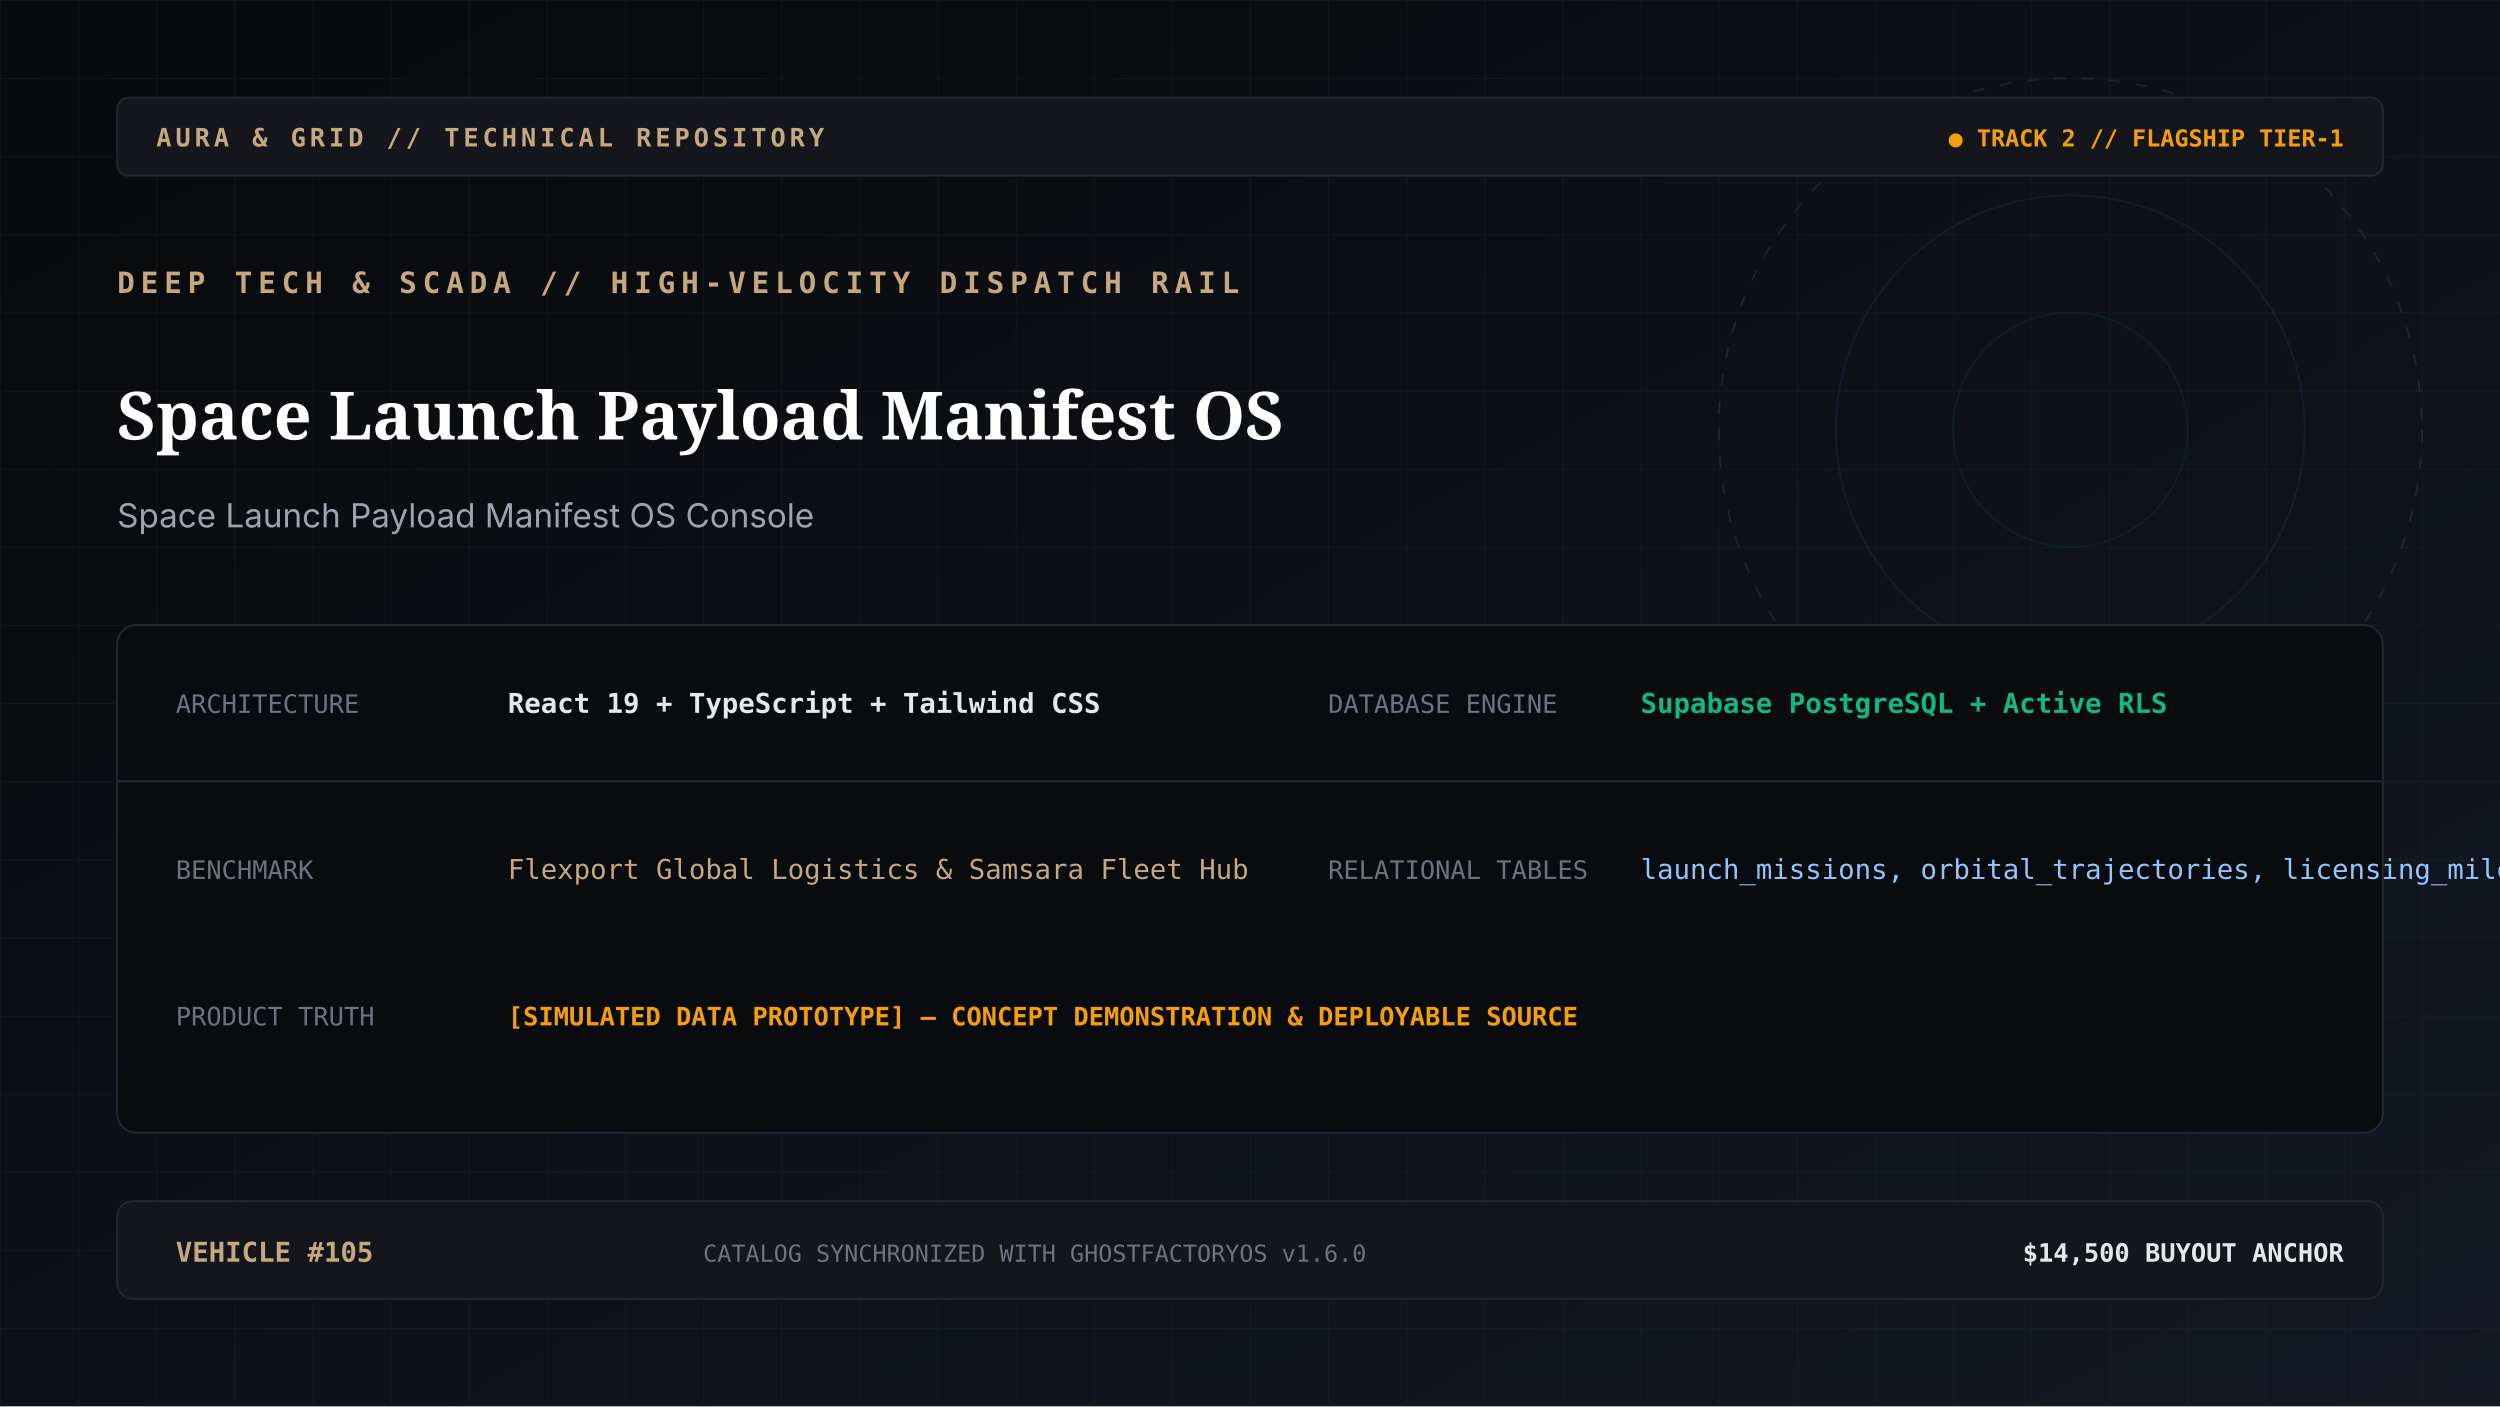
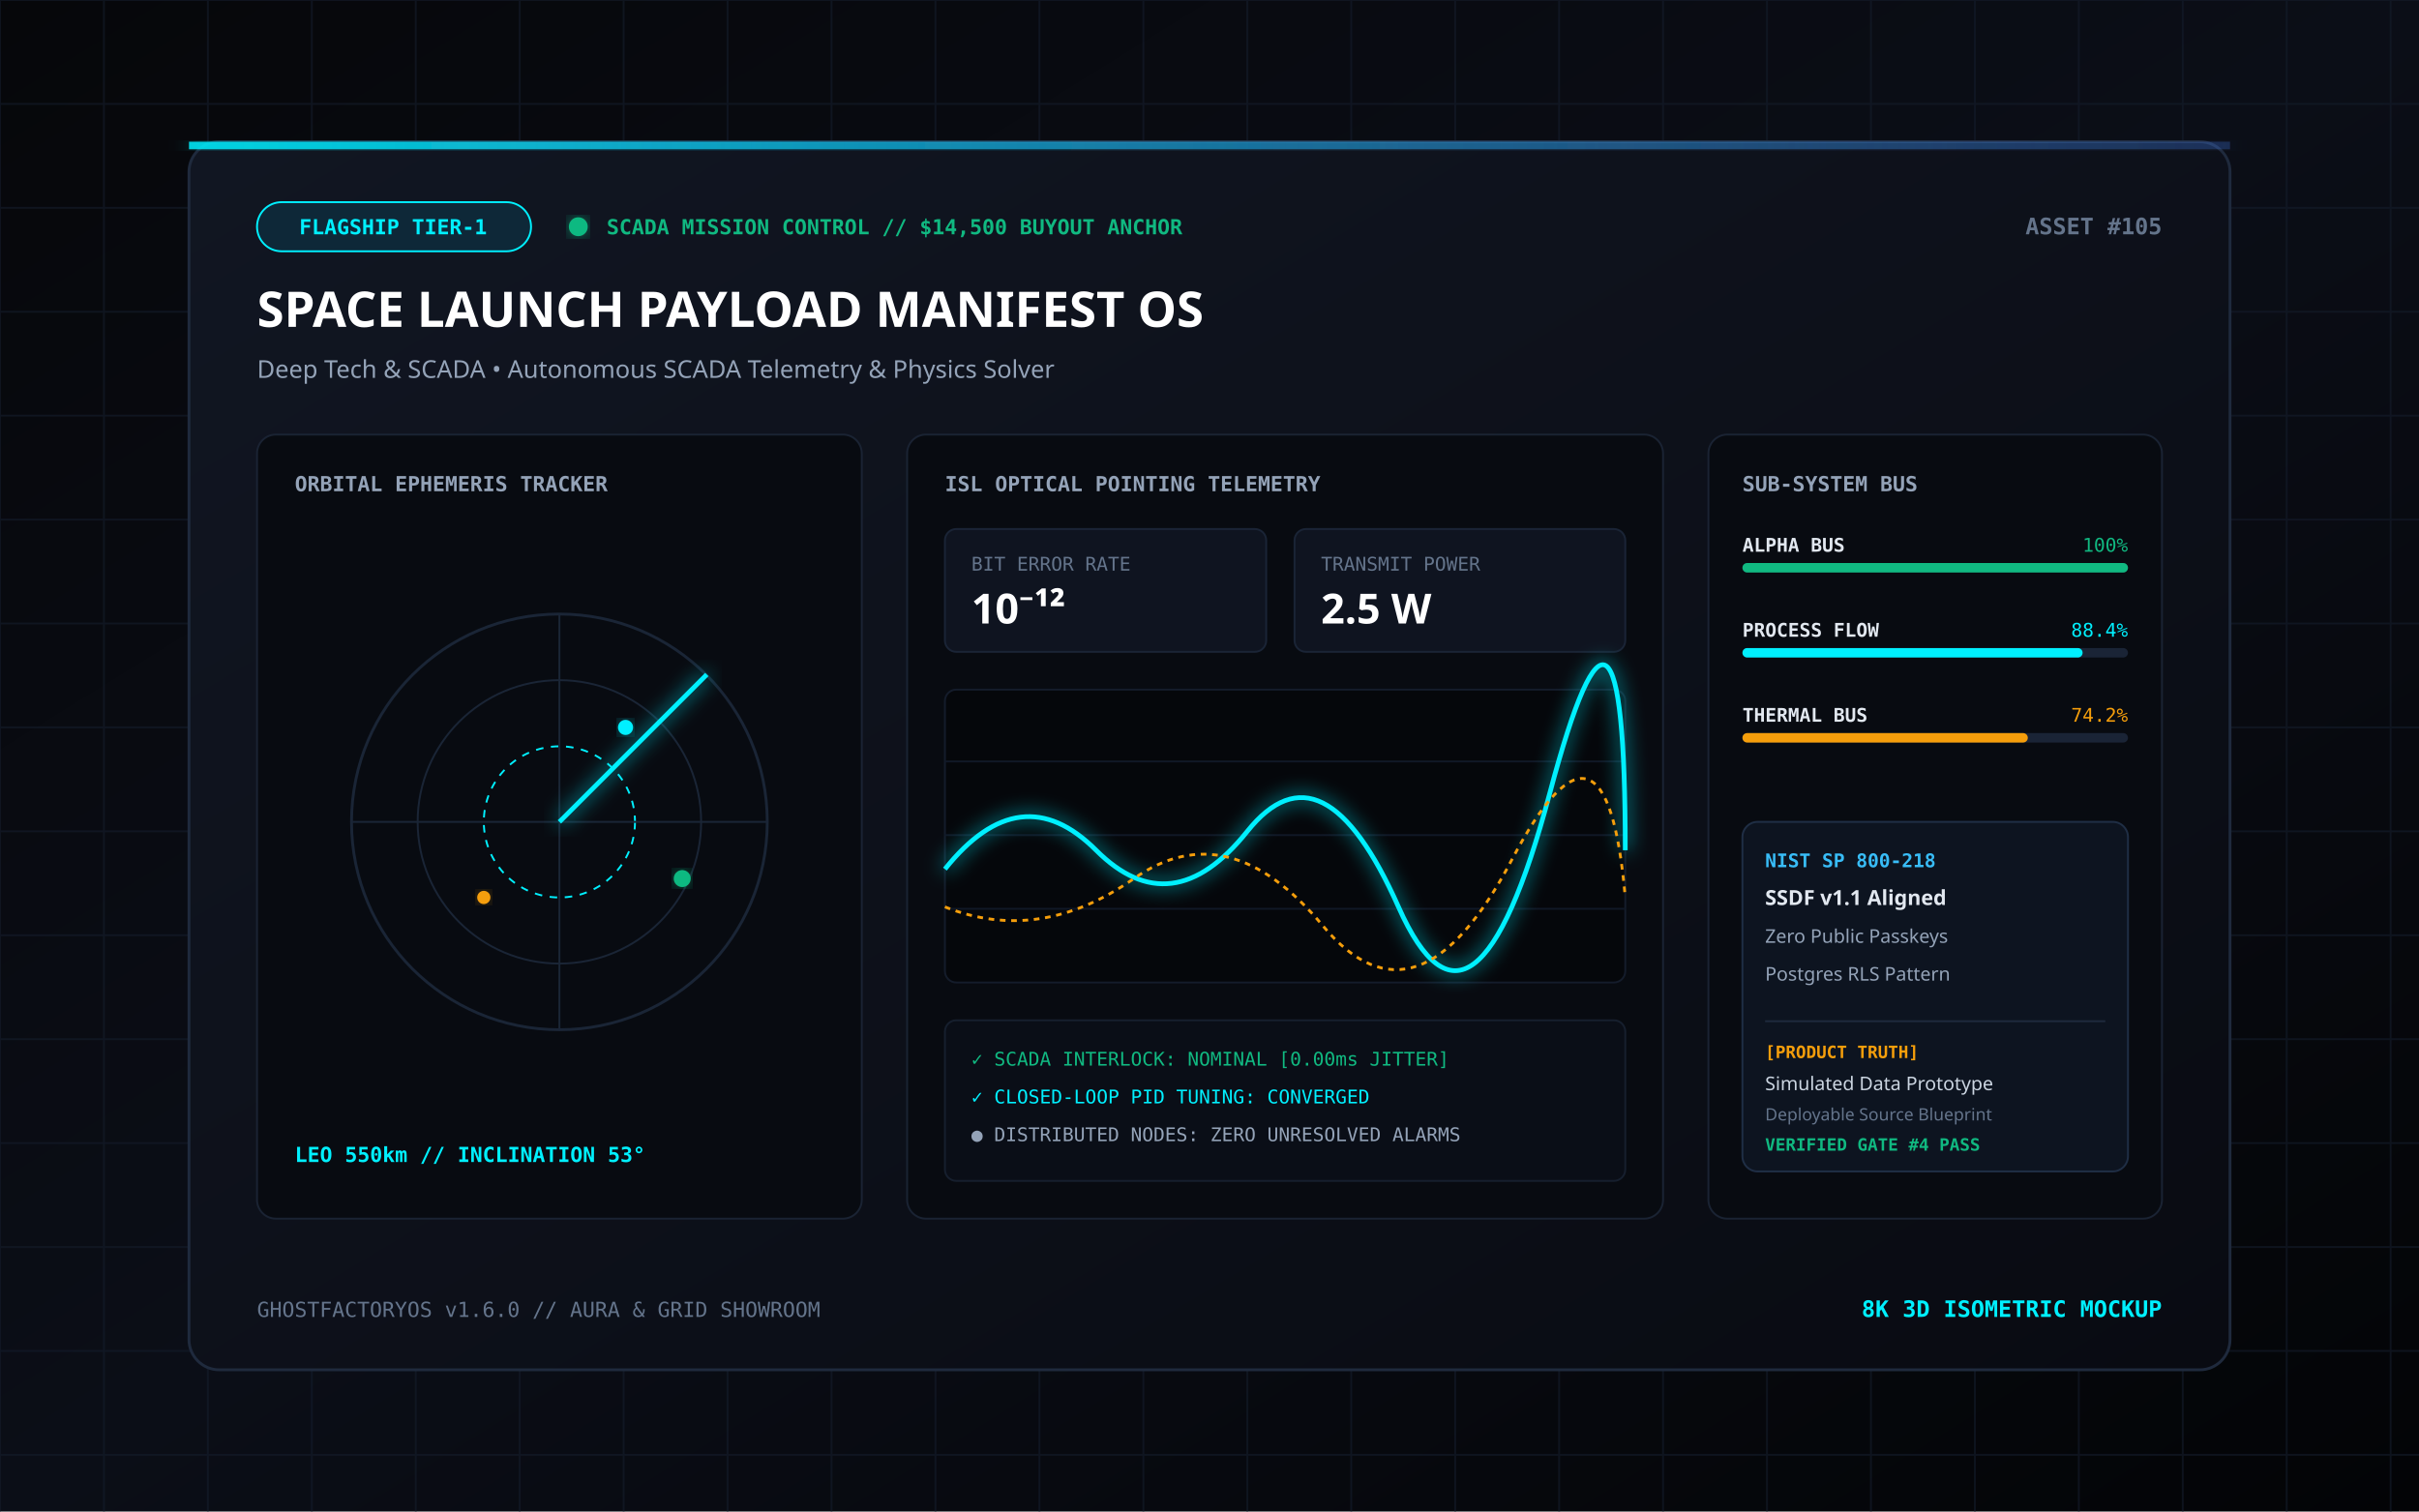
- <svg xmlns="http://www.w3.org/2000/svg" width="1280" height="720" viewBox="0 0 1280 720">
+ <svg xmlns="http://www.w3.org/2000/svg" width="1280" height="800" viewBox="0 0 1280 800">
  <defs>
-     <linearGradient id="bg-105" x1="0%" y1="0%" x2="100%" y2="100%">
-       <stop offset="0%" stop-color="#08090A" />
-       <stop offset="50%" stop-color="#0D1017" />
-       <stop offset="100%" stop-color="#141824" />
+     <linearGradient id="bgGrad_105" x1="0%" y1="0%" x2="100%" y2="100%">
+       <stop offset="0%" stop-color="#06070A" />
+       <stop offset="50%" stop-color="#0B0E17" />
+       <stop offset="100%" stop-color="#030406" />
    </linearGradient>
-     <pattern id="grid-105" width="40" height="40" patternUnits="userSpaceOnUse">
-       <path d="M 40 0 L 0 0 0 40" fill="none" stroke="#232630" stroke-width="0.75" stroke-opacity="0.45" />
-     </pattern>
+     <linearGradient id="cardGrad_105" x1="0%" y1="0%" x2="100%" y2="100%">
+       <stop offset="0%" stop-color="#111622" />
+       <stop offset="100%" stop-color="#090B12" />
+     </linearGradient>
+     <linearGradient id="cyanGlow_105" x1="0%" y1="0%" x2="100%" y2="0%">
+       <stop offset="0%" stop-color="#00F0FF" stop-opacity="0.85" />
+       <stop offset="100%" stop-color="#3B82F6" stop-opacity="0.25" />
+     </linearGradient>
+     <linearGradient id="amberGlow_105" x1="0%" y1="0%" x2="100%" y2="0%">
+       <stop offset="0%" stop-color="#F59E0B" stop-opacity="0.9" />
+       <stop offset="100%" stop-color="#EF4444" stop-opacity="0.2" />
+     </linearGradient>
+     <filter id="glow_105">
+       <feGaussianBlur stdDeviation="5" result="blur" />
+       <feMerge>
+         <feMergeNode in="blur" />
+         <feMergeNode in="SourceGraphic" />
+       </feMerge>
+     </filter>
  </defs>
-   <rect width="1280" height="720" fill="url(#bg-105)" />
-   <rect width="1280" height="720" fill="url(#grid-105)" />
-   <circle cx="1060" cy="220" r="180" fill="none" stroke="#C5A880" stroke-width="1" stroke-opacity="0.12" stroke-dasharray="6 8" />
-   <circle cx="1060" cy="220" r="120" fill="none" stroke="#3B82F6" stroke-width="1" stroke-opacity="0.1" />
-   <circle cx="1060" cy="220" r="60" fill="none" stroke="#10B981" stroke-width="1" stroke-opacity="0.08" />
-   <rect x="60" y="50" width="1160" height="40" fill="#14161C" rx="6" stroke="#232630" stroke-width="1" />
-   <text x="80" y="75" fill="#C5A880" font-family="'JetBrains Mono', monospace" font-size="13" font-weight="600" letter-spacing="2">AURA &amp; GRID // TECHNICAL REPOSITORY</text>
-   <text x="1200" y="75" text-anchor="end" fill="#F59E0B" font-family="'JetBrains Mono', monospace" font-size="12" font-weight="bold">● TRACK 2 // FLAGSHIP TIER-1</text>
-   <text x="60" y="150" fill="#C5A880" font-family="'JetBrains Mono', monospace" font-size="15" font-weight="bold" letter-spacing="3">DEEP TECH &amp; SCADA // HIGH-VELOCITY DISPATCH RAIL</text>
-   <text x="60" y="225" fill="#FFFFFF" font-family="'Playfair Display', Georgia, serif" font-size="34" font-weight="bold">Space Launch Payload Manifest OS</text>
-   <text x="60" y="270" fill="#9CA3AF" font-family="'Inter', sans-serif" font-size="17">Space Launch Payload Manifest OS Console</text>
-   <rect x="60" y="320" width="1160" height="260" fill="#090B0E" rx="10" stroke="#232630" stroke-width="1" />
-   <line x1="60" y1="400" x2="1220" y2="400" stroke="#232630" stroke-width="1" />
-   <text x="90" y="365" fill="#6B7280" font-family="'JetBrains Mono', monospace" font-size="13">ARCHITECTURE</text>
-   <text x="260" y="365" fill="#E5E7EB" font-family="'JetBrains Mono', monospace" font-size="14" font-weight="bold">React 19 + TypeScript + Tailwind CSS</text>
-   <text x="680" y="365" fill="#6B7280" font-family="'JetBrains Mono', monospace" font-size="13">DATABASE ENGINE</text>
-   <text x="840" y="365" fill="#10B981" font-family="'JetBrains Mono', monospace" font-size="14" font-weight="bold">Supabase PostgreSQL + Active RLS</text>
-   <text x="90" y="450" fill="#6B7280" font-family="'JetBrains Mono', monospace" font-size="13">BENCHMARK</text>
-   <text x="260" y="450" fill="#C5A880" font-family="'JetBrains Mono', monospace" font-size="14">Flexport Global Logistics &amp; Samsara Fleet Hub</text>
-   <text x="680" y="450" fill="#6B7280" font-family="'JetBrains Mono', monospace" font-size="13">RELATIONAL TABLES</text>
-   <text x="840" y="450" fill="#93C5FD" font-family="'JetBrains Mono', monospace" font-size="14">launch_missions, orbital_trajectories, licensing_milestones, payload_manifests</text>
-   <text x="90" y="525" fill="#6B7280" font-family="'JetBrains Mono', monospace" font-size="13">PRODUCT TRUTH</text>
-   <text x="260" y="525" fill="#F59E0B" font-family="'JetBrains Mono', monospace" font-size="13" font-weight="600">[SIMULATED DATA PROTOTYPE] — CONCEPT DEMONSTRATION &amp; DEPLOYABLE SOURCE</text>
-   <rect x="60" y="615" width="1160" height="50" fill="#14161C" rx="8" stroke="#232630" stroke-width="1" />
-   <text x="90" y="646" fill="#C5A880" font-family="'JetBrains Mono', monospace" font-size="14" font-weight="bold">VEHICLE #105</text>
-   <text x="360" y="646" fill="#6B7280" font-family="'JetBrains Mono', monospace" font-size="12">CATALOG SYNCHRONIZED WITH GHOSTFACTORYOS v1.6.0</text>
-   <text x="1200" y="646" text-anchor="end" fill="#E5E7EB" font-family="'JetBrains Mono', monospace" font-size="13" font-weight="bold">$14,500 BUYOUT ANCHOR</text>
+   <rect width="1280" height="800" fill="url(#bgGrad_105)" />
+   <g stroke="#141C2B" stroke-width="1" opacity="0.6">
+     <line x1="0" y1="0" x2="0" y2="800" />
+     <line x1="55" y1="0" x2="55" y2="800" />
+     <line x1="110" y1="0" x2="110" y2="800" />
+     <line x1="165" y1="0" x2="165" y2="800" />
+     <line x1="220" y1="0" x2="220" y2="800" />
+     <line x1="275" y1="0" x2="275" y2="800" />
+     <line x1="330" y1="0" x2="330" y2="800" />
+     <line x1="385" y1="0" x2="385" y2="800" />
+     <line x1="440" y1="0" x2="440" y2="800" />
+     <line x1="495" y1="0" x2="495" y2="800" />
+     <line x1="550" y1="0" x2="550" y2="800" />
+     <line x1="605" y1="0" x2="605" y2="800" />
+     <line x1="660" y1="0" x2="660" y2="800" />
+     <line x1="715" y1="0" x2="715" y2="800" />
+     <line x1="770" y1="0" x2="770" y2="800" />
+     <line x1="825" y1="0" x2="825" y2="800" />
+     <line x1="880" y1="0" x2="880" y2="800" />
+     <line x1="935" y1="0" x2="935" y2="800" />
+     <line x1="990" y1="0" x2="990" y2="800" />
+     <line x1="1045" y1="0" x2="1045" y2="800" />
+     <line x1="1100" y1="0" x2="1100" y2="800" />
+     <line x1="1155" y1="0" x2="1155" y2="800" />
+     <line x1="1210" y1="0" x2="1210" y2="800" />
+     <line x1="1265" y1="0" x2="1265" y2="800" />
+     <line x1="1320" y1="0" x2="1320" y2="800" />
+     <line x1="0" y1="0" x2="1280" y2="0" />
+     <line x1="0" y1="55" x2="1280" y2="55" />
+     <line x1="0" y1="110" x2="1280" y2="110" />
+     <line x1="0" y1="165" x2="1280" y2="165" />
+     <line x1="0" y1="220" x2="1280" y2="220" />
+     <line x1="0" y1="275" x2="1280" y2="275" />
+     <line x1="0" y1="330" x2="1280" y2="330" />
+     <line x1="0" y1="385" x2="1280" y2="385" />
+     <line x1="0" y1="440" x2="1280" y2="440" />
+     <line x1="0" y1="495" x2="1280" y2="495" />
+     <line x1="0" y1="550" x2="1280" y2="550" />
+     <line x1="0" y1="605" x2="1280" y2="605" />
+     <line x1="0" y1="660" x2="1280" y2="660" />
+     <line x1="0" y1="715" x2="1280" y2="715" />
+     <line x1="0" y1="770" x2="1280" y2="770" />
+     <line x1="0" y1="825" x2="1280" y2="825" />
+   </g>
+   <g transform="translate(100, 75)">
+     <rect x="0" y="0" width="1080" height="650" rx="16" fill="url(#cardGrad_105)" stroke="#1F2A3D" stroke-width="1.5" />
+     <rect x="0" y="0" width="1080" height="4" fill="url(#cyanGlow_105)" filter="url(#glow_105)" />
+     <g transform="translate(36, 32)">
+       <rect x="0" y="0" width="145" height="26" rx="13" fill="#0E2838" stroke="#00F0FF" stroke-width="1" />
+       <text x="72" y="17" fill="#00F0FF" font-family="monospace" font-size="11" font-weight="700" text-anchor="middle">FLAGSHIP TIER-1</text>
+       <circle cx="170" cy="13" r="5" fill="#10B981" filter="url(#glow_105)" />
+       <text x="185" y="17" fill="#10B981" font-family="monospace" font-size="11" font-weight="600">SCADA MISSION CONTROL // $14,500 BUYOUT ANCHOR</text>
+       <text x="1008" y="17" fill="#64748B" font-family="monospace" font-size="12" text-anchor="end" font-weight="600">ASSET #105</text>
+     </g>
+     <text x="36" y="98" fill="#FFFFFF" font-family="sans-serif" font-size="26" font-weight="800">SPACE LAUNCH PAYLOAD MANIFEST OS</text>
+     <text x="36" y="125" fill="#94A3B8" font-family="sans-serif" font-size="13" font-weight="500">Deep Tech &amp; SCADA • Autonomous SCADA Telemetry &amp; Physics Solver</text>
+     <g transform="translate(36, 155)">
+       <rect width="320" height="415" rx="10" fill="#080B11" stroke="#1A2333" stroke-width="1" />
+       <text x="20" y="30" fill="#94A3B8" font-family="monospace" font-size="11" font-weight="700">ORBITAL EPHEMERIS TRACKER</text>
+       <circle cx="160" cy="205" r="110" fill="none" stroke="#1A2536" stroke-width="1.5" />
+       <circle cx="160" cy="205" r="75" fill="none" stroke="#1A2536" stroke-width="1" />
+       <circle cx="160" cy="205" r="40" fill="none" stroke="#00F0FF" stroke-width="1" stroke-dasharray="4,4" />
+       <line x1="160" y1="95" x2="160" y2="315" stroke="#1A2536" stroke-width="1" />
+       <line x1="50" y1="205" x2="270" y2="205" stroke="#1A2536" stroke-width="1" />
+       <line x1="160" y1="205" x2="238" y2="127" stroke="#00F0FF" stroke-width="2.5" filter="url(#glow_105)" />
+       <circle cx="195" cy="155" r="4" fill="#00F0FF" filter="url(#glow_105)" />
+       <circle cx="120" cy="245" r="3.5" fill="#F59E0B" filter="url(#glow_105)" />
+       <circle cx="225" cy="235" r="4.5" fill="#10B981" filter="url(#glow_105)" />
+       <text x="20" y="385" fill="#00F0FF" font-family="monospace" font-size="11" font-weight="700">LEO 550km // INCLINATION 53°</text>
+     </g>
+     <g transform="translate(380, 155)">
+       <rect width="400" height="415" rx="10" fill="#080B11" stroke="#1A2333" stroke-width="1" />
+       <text x="20" y="30" fill="#94A3B8" font-family="monospace" font-size="11" font-weight="700">ISL OPTICAL POINTING TELEMETRY</text>
+       <g transform="translate(20, 50)">
+         <rect width="170" height="65" rx="6" fill="#0F1420" stroke="#1A2436" stroke-width="1" />
+         <text x="14" y="22" fill="#64748B" font-family="monospace" font-size="10">BIT ERROR RATE</text>
+         <text x="14" y="50" fill="#FFFFFF" font-family="sans-serif" font-size="22" font-weight="700">10⁻¹²</text>
+       </g>
+       <g transform="translate(205, 50)">
+         <rect width="175" height="65" rx="6" fill="#0F1420" stroke="#1A2436" stroke-width="1" />
+         <text x="14" y="22" fill="#64748B" font-family="monospace" font-size="10">TRANSMIT POWER</text>
+         <text x="14" y="50" fill="#FFFFFF" font-family="sans-serif" font-size="22" font-weight="700">2.5 W</text>
+       </g>
+       <g transform="translate(20, 135)">
+         <rect width="360" height="155" rx="6" fill="#05070B" stroke="#141C2B" stroke-width="1" />
+         <line x1="0" y1="38" x2="360" y2="38" stroke="#101826" stroke-width="1" />
+         <line x1="0" y1="77" x2="360" y2="77" stroke="#101826" stroke-width="1" />
+         <line x1="0" y1="116" x2="360" y2="116" stroke="#101826" stroke-width="1" />
+         <path d="M 0 95 Q 40 45 80 85 T 160 75 T 240 115 T 320 55 T 360 85" fill="none" stroke="#00F0FF" stroke-width="2.5" filter="url(#glow_105)" />
+         <path d="M 0 115 Q 50 135 100 100 T 200 125 T 300 90 T 360 110" fill="none" stroke="#F59E0B" stroke-width="1.5" stroke-dasharray="3,3" />
+       </g>
+       <g transform="translate(20, 310)">
+         <rect width="360" height="85" rx="6" fill="#0A0E17" stroke="#161F2E" stroke-width="1" />
+         <text x="14" y="24" fill="#10B981" font-family="monospace" font-size="10">✓ SCADA INTERLOCK: NOMINAL [0.00ms JITTER]</text>
+         <text x="14" y="44" fill="#00F0FF" font-family="monospace" font-size="10">✓ CLOSED-LOOP PID TUNING: CONVERGED</text>
+         <text x="14" y="64" fill="#94A3B8" font-family="monospace" font-size="10">● DISTRIBUTED NODES: ZERO UNRESOLVED ALARMS</text>
+       </g>
+     </g>
+     <g transform="translate(804, 155)">
+       <rect width="240" height="415" rx="10" fill="#080B11" stroke="#1A2333" stroke-width="1" />
+       <text x="18" y="30" fill="#94A3B8" font-family="monospace" font-size="11" font-weight="700">SUB-SYSTEM BUS</text>
+       <g transform="translate(18, 50)">
+         <text x="0" y="12" fill="#E2E8F0" font-family="monospace" font-size="10" font-weight="600">ALPHA BUS</text>
+         <text x="204" y="12" fill="#10B981" font-family="monospace" font-size="10" text-anchor="end">100%</text>
+         <rect x="0" y="18" width="204" height="5" rx="2.5" fill="#1A2436" />
+         <rect x="0" y="18" width="204" height="5" rx="2.5" fill="#10B981" />
+       </g>
+       <g transform="translate(18, 95)">
+         <text x="0" y="12" fill="#E2E8F0" font-family="monospace" font-size="10" font-weight="600">PROCESS FLOW</text>
+         <text x="204" y="12" fill="#00F0FF" font-family="monospace" font-size="10" text-anchor="end">88.4%</text>
+         <rect x="0" y="18" width="204" height="5" rx="2.5" fill="#1A2436" />
+         <rect x="0" y="18" width="180" height="5" rx="2.5" fill="#00F0FF" />
+       </g>
+       <g transform="translate(18, 140)">
+         <text x="0" y="12" fill="#E2E8F0" font-family="monospace" font-size="10" font-weight="600">THERMAL BUS</text>
+         <text x="204" y="12" fill="#F59E0B" font-family="monospace" font-size="10" text-anchor="end">74.2%</text>
+         <rect x="0" y="18" width="204" height="5" rx="2.5" fill="#1A2436" />
+         <rect x="0" y="18" width="151" height="5" rx="2.5" fill="#F59E0B" />
+       </g>
+       <g transform="translate(18, 205)">
+         <rect width="204" height="185" rx="8" fill="#0D1420" stroke="#1F2E45" stroke-width="1" />
+         <text x="12" y="24" fill="#38BDF8" font-family="monospace" font-size="10" font-weight="700">NIST SP 800-218</text>
+         <text x="12" y="44" fill="#E2E8F0" font-family="sans-serif" font-size="11" font-weight="600">SSDF v1.1 Aligned</text>
+         <text x="12" y="64" fill="#94A3B8" font-family="sans-serif" font-size="10">Zero Public Passkeys</text>
+         <text x="12" y="84" fill="#94A3B8" font-family="sans-serif" font-size="10">Postgres RLS Pattern</text>
+         <rect x="12" y="105" width="180" height="1" fill="#1E2A3D" />
+         <text x="12" y="125" fill="#F59E0B" font-family="monospace" font-size="9" font-weight="700">[PRODUCT TRUTH]</text>
+         <text x="12" y="142" fill="#CBD5E1" font-family="sans-serif" font-size="10">Simulated Data Prototype</text>
+         <text x="12" y="158" fill="#64748B" font-family="sans-serif" font-size="9">Deployable Source Blueprint</text>
+         <text x="12" y="174" fill="#10B981" font-family="monospace" font-size="9" font-weight="700">VERIFIED GATE #4 PASS</text>
+       </g>
+     </g>
+     <g transform="translate(36, 600)">
+       <text x="0" y="22" fill="#64748B" font-family="monospace" font-size="11">GHOSTFACTORYOS v1.6.0 // AURA &amp; GRID SHOWROOM</text>
+       <text x="1008" y="22" fill="#00F0FF" font-family="monospace" font-size="12" font-weight="700" text-anchor="end">8K 3D ISOMETRIC MOCKUP</text>
+     </g>
+   </g>
</svg>
